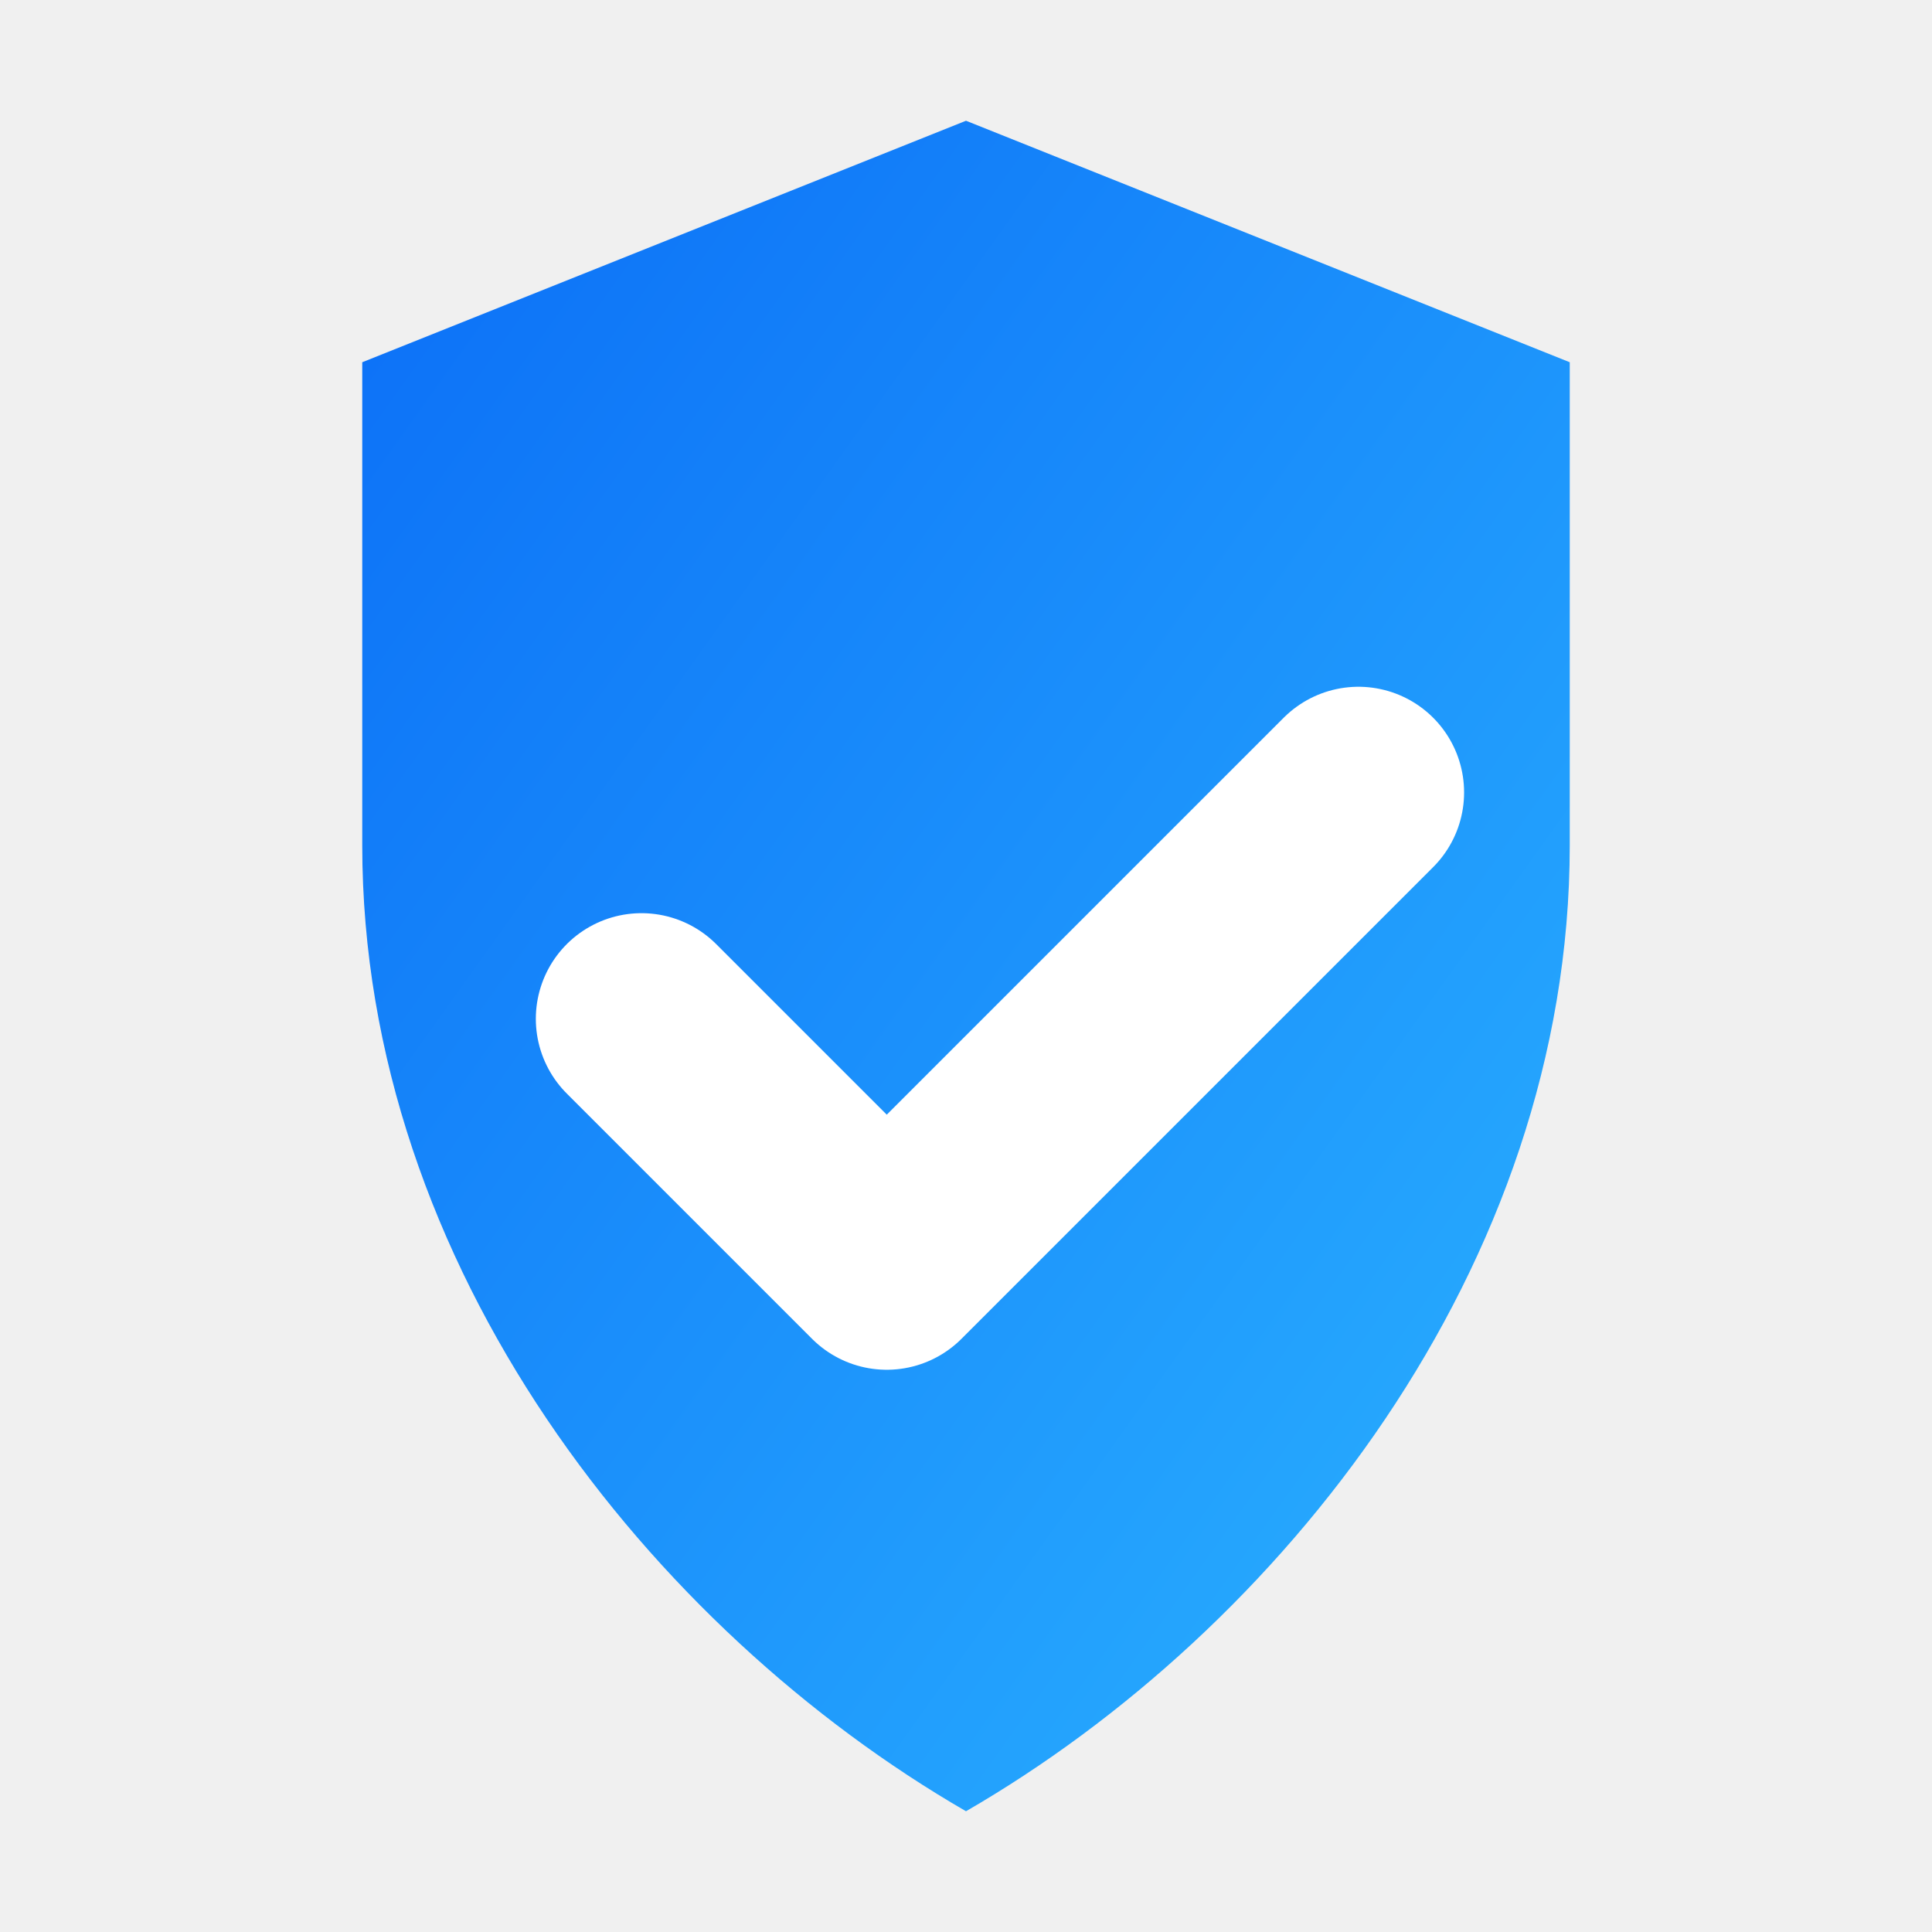
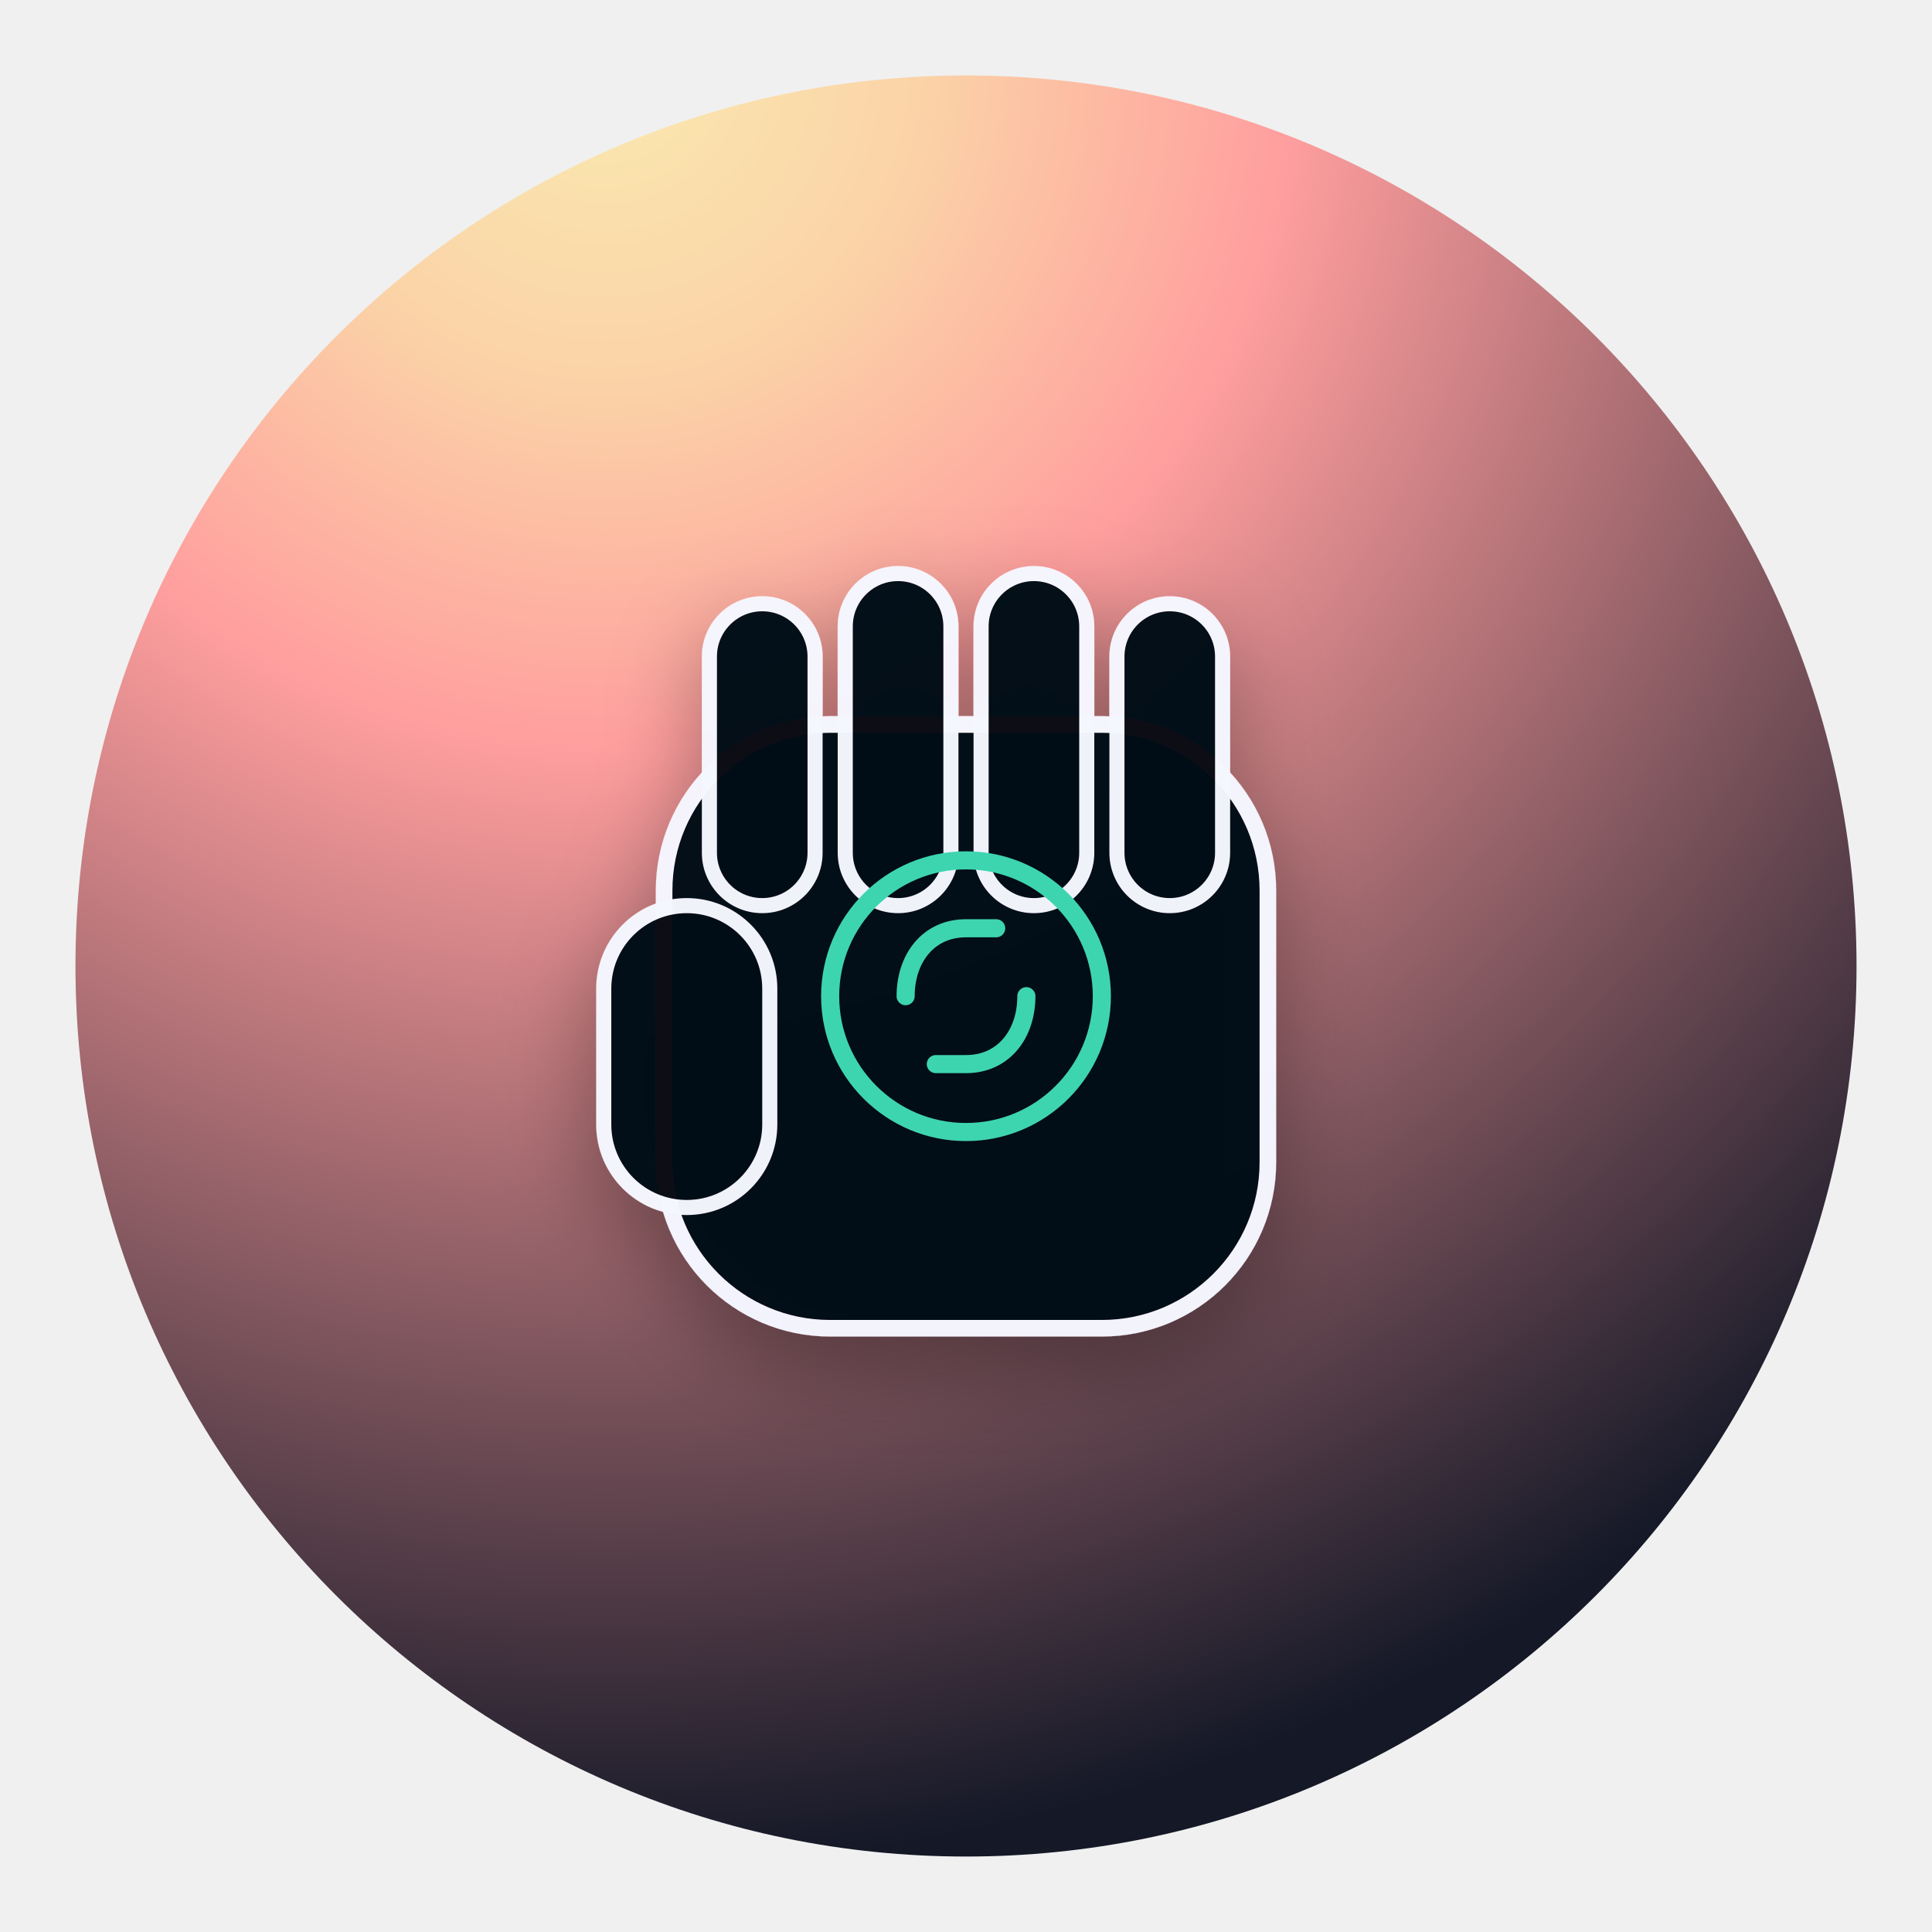
- <svg xmlns="http://www.w3.org/2000/svg" viewBox="0 0 512 512" aria-label="SafeShare Logo">
+ <svg xmlns="http://www.w3.org/2000/svg" width="256" height="256" viewBox="0 0 256 256">
  <defs>
-     <linearGradient id="g" x1="0" y1="0" x2="1" y2="1">
-       <stop offset="0" stop-color="#0b6ef7" />
-       <stop offset="1" stop-color="#2bb3ff" />
-     </linearGradient>
+     <radialGradient id="bg" cx="30%" cy="0%" r="100%">
+       <stop offset="0%" stop-color="#f9eab0" />
+       <stop offset="18%" stop-color="#fbd2a7" />
+       <stop offset="38%" stop-color="#ff9e9e" />
+       <stop offset="100%" stop-color="#141827" />
+     </radialGradient>
+     <filter id="shadow" x="-20%" y="-20%" width="140%" height="140%">
+       <feDropShadow dx="0" dy="4" stdDeviation="6" flood-color="#000000" flood-opacity="0.35" />
+     </filter>
  </defs>
-   <path d="M256 32l160 64v128c0 112-77 208-160 256-83-48-160-144-160-256V96z" fill="url(#g)" />
-   <path d="M170 270 L235 335 L360 210" fill="none" stroke="white" stroke-width="56" stroke-linecap="round" stroke-linejoin="round" />
+   <circle cx="128" cy="128" r="118" fill="url(#bg)" />
+   <g filter="url(#shadow)">
+     <rect x="88" y="96" width="80" height="80" rx="22" ry="22" fill="#050814" stroke="#f5f7ff" stroke-width="2.2" opacity="0.98" />
+     <rect x="94" y="80" width="14" height="40" rx="7" ry="7" fill="#050814" stroke="#f5f7ff" stroke-width="2.0" opacity="0.98" />
+     <rect x="112" y="76" width="14" height="44" rx="7" ry="7" fill="#050814" stroke="#f5f7ff" stroke-width="2.0" opacity="0.98" />
+     <rect x="130" y="76" width="14" height="44" rx="7" ry="7" fill="#050814" stroke="#f5f7ff" stroke-width="2.0" opacity="0.98" />
+     <rect x="148" y="80" width="14" height="40" rx="7" ry="7" fill="#050814" stroke="#f5f7ff" stroke-width="2.0" opacity="0.98" />
+     <rect x="80" y="120" width="22" height="40" rx="11" ry="11" fill="#050814" stroke="#f5f7ff" stroke-width="2.0" opacity="0.98" />
+     <circle cx="128" cy="132" r="18" fill="none" stroke="#3dd5b0" stroke-width="2.4" />
+     <path d="M120 132c0-5 3-9 8-9h4" fill="none" stroke="#3dd5b0" stroke-width="2.4" stroke-linecap="round" />
+     <path d="M136 132c0 5-3 9-8 9h-4" fill="none" stroke="#3dd5b0" stroke-width="2.4" stroke-linecap="round" />
+   </g>
</svg>
